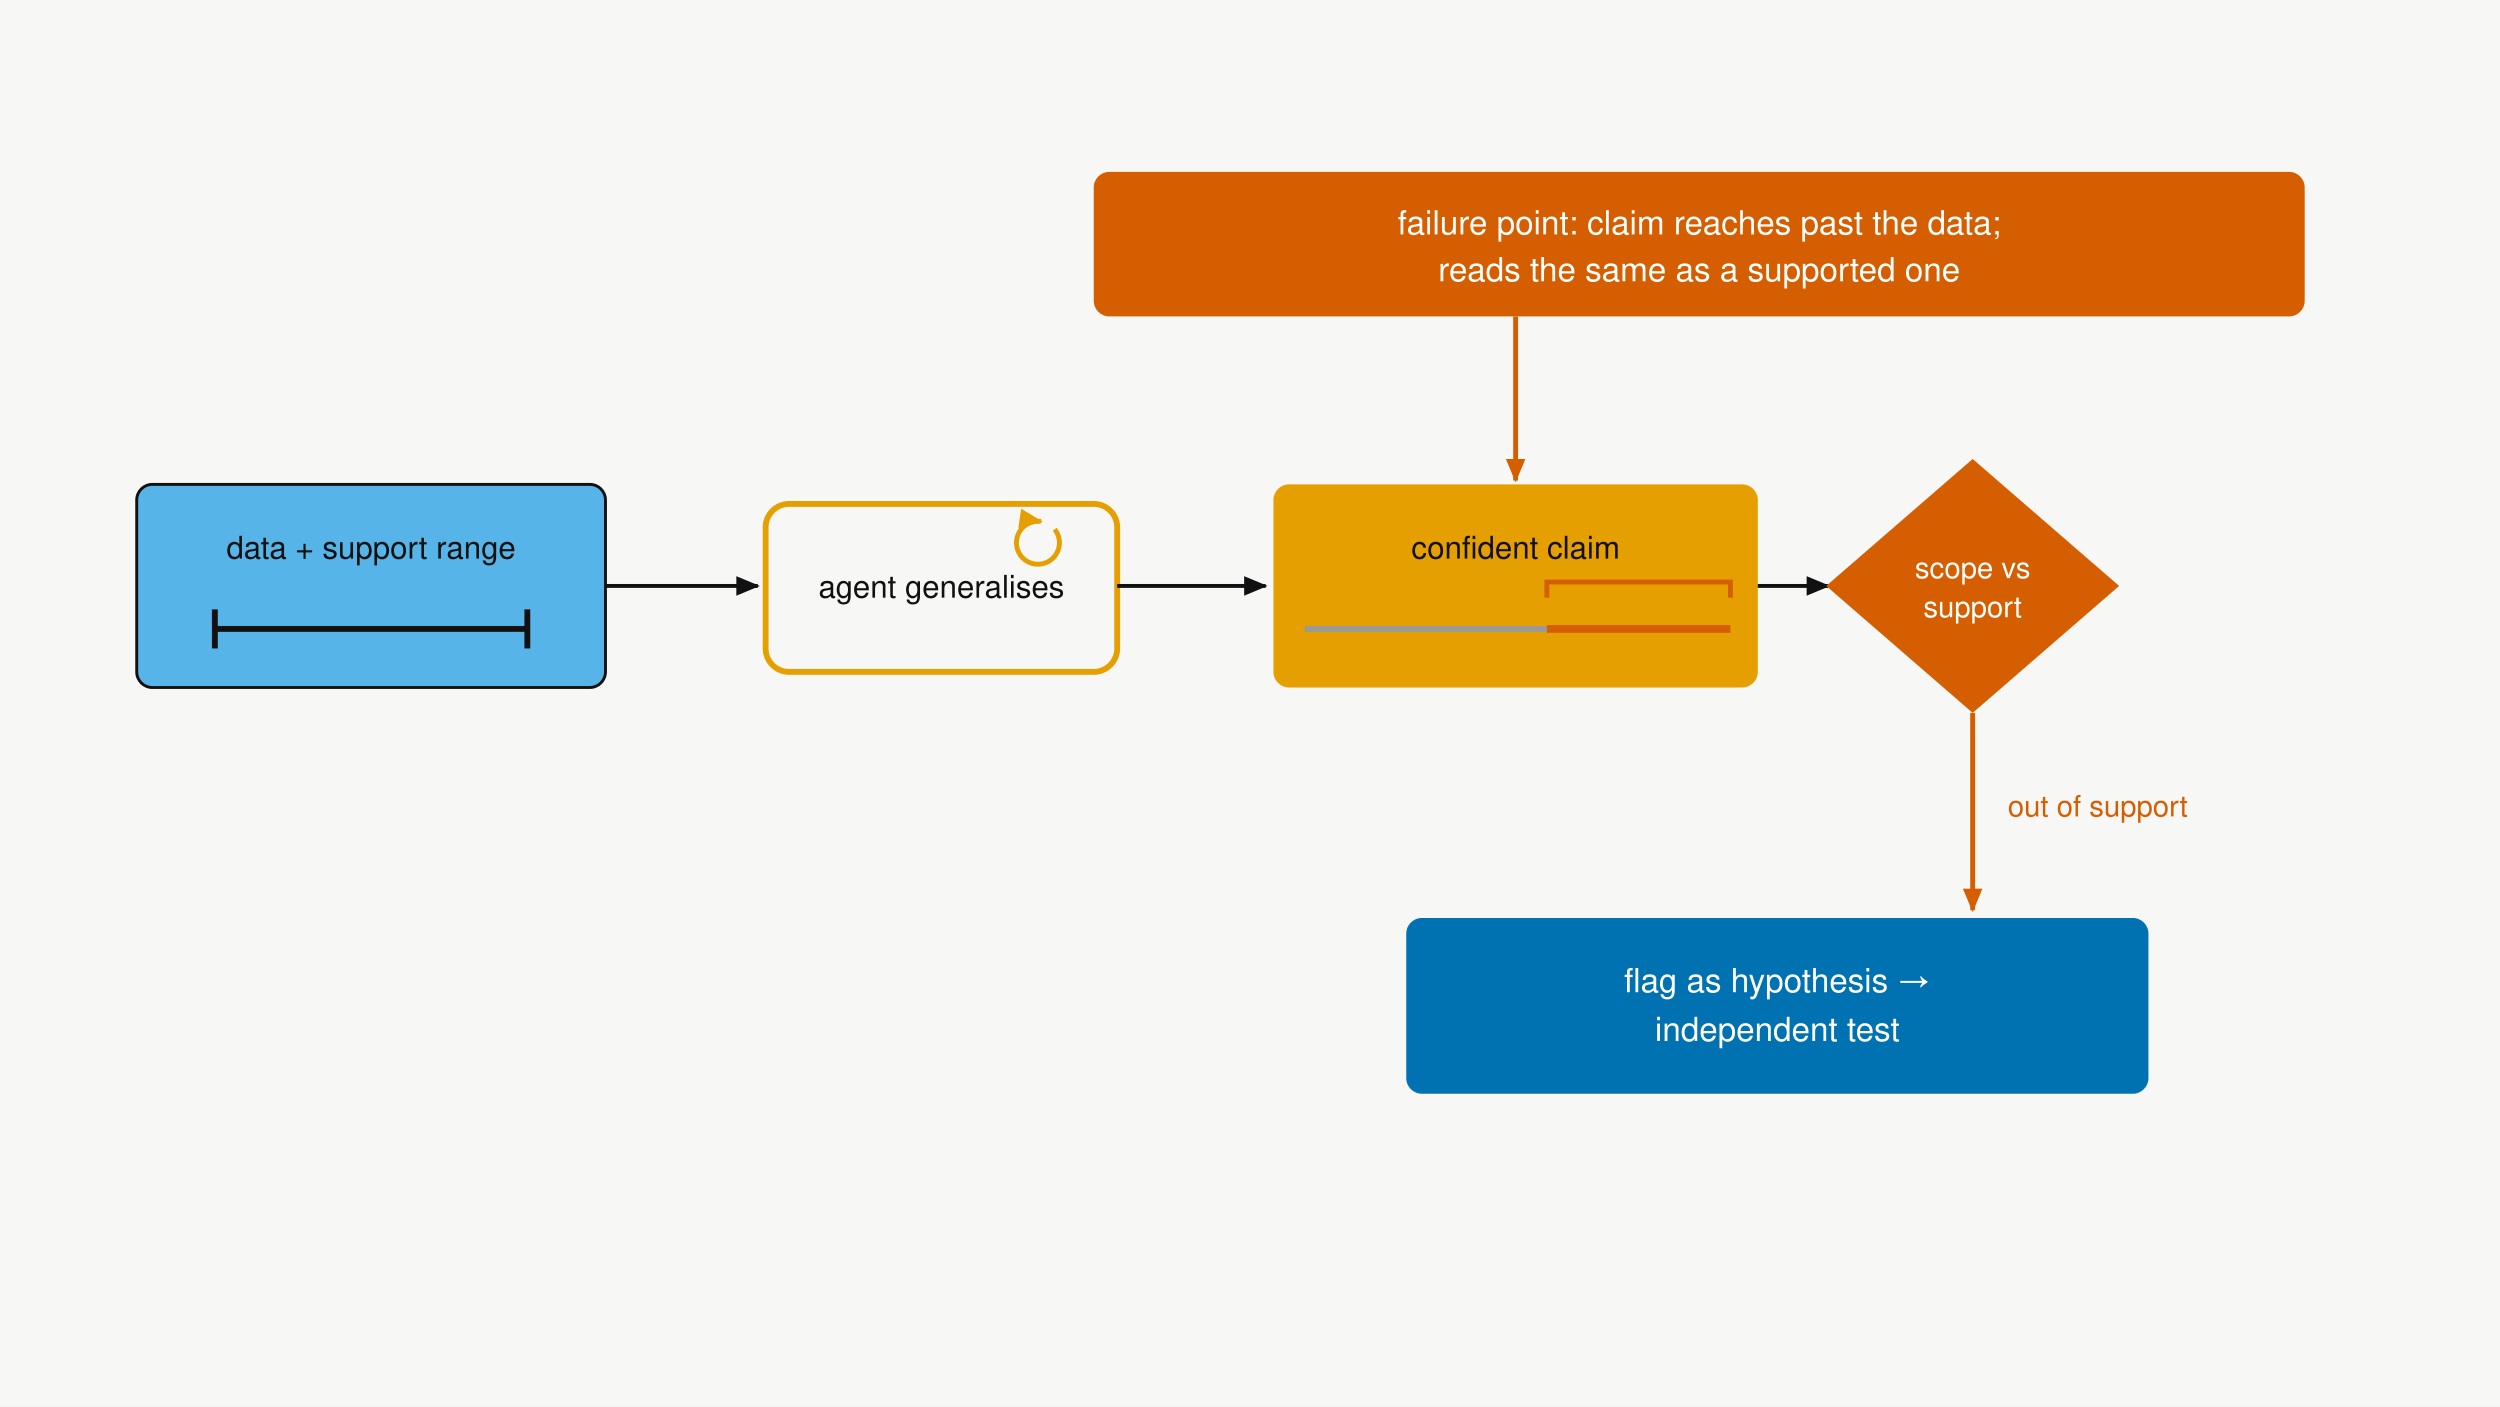
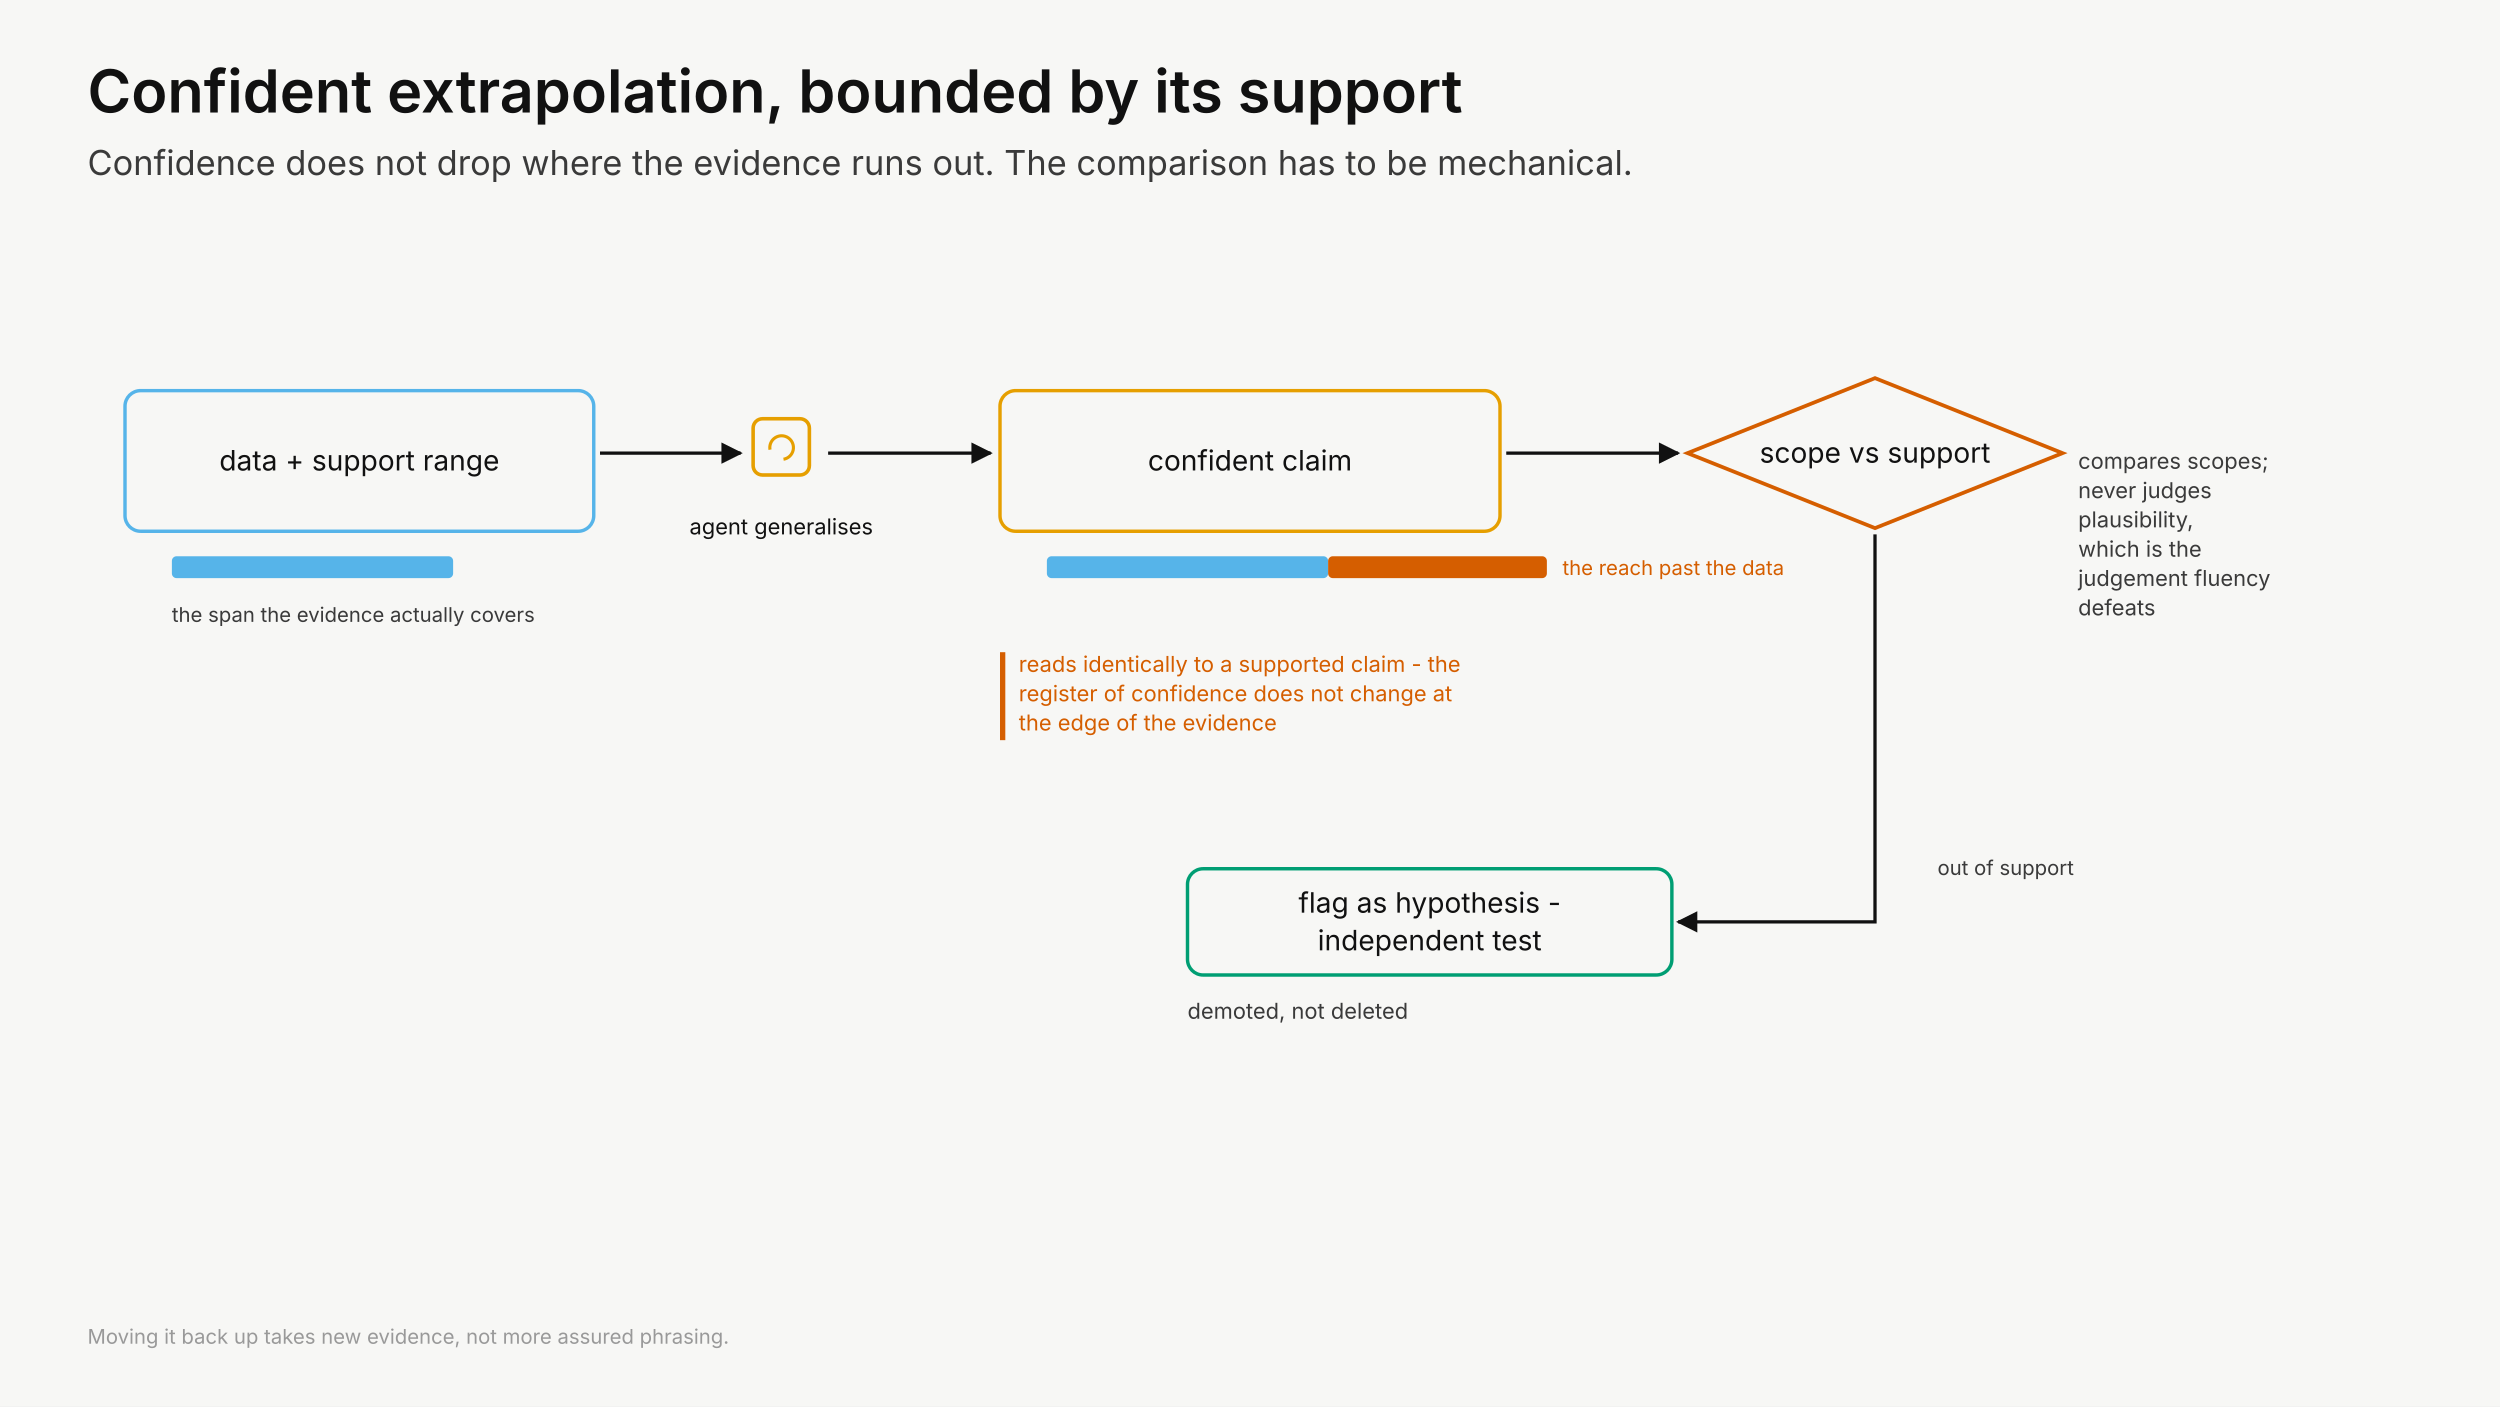
- <svg xmlns="http://www.w3.org/2000/svg" width="1280" height="720" viewBox="0 0 1280 720" font-family="Helvetica, Arial, sans-serif">
+ <svg xmlns="http://www.w3.org/2000/svg" width="1600" height="900" viewBox="0 0 1600 900" role="img">
  <defs>
-     <marker id="ah" markerWidth="12" markerHeight="10" refX="11" refY="5" orient="auto" markerUnits="userSpaceOnUse">
-       <path d="M0,0 L12,5 L0,10 Z" fill="#111111" />
-     </marker>
-     <marker id="ahR" markerWidth="12" markerHeight="10" refX="11" refY="5" orient="auto" markerUnits="userSpaceOnUse">
-       <path d="M0,0 L12,5 L0,10 Z" fill="#D55E00" />
-     </marker>
-     <marker id="ahO" markerWidth="12" markerHeight="10" refX="11" refY="5" orient="auto" markerUnits="userSpaceOnUse">
-       <path d="M0,0 L12,5 L0,10 Z" fill="#E69F00" />
+     <marker id="ah136" viewBox="0 0 10 10" refX="9" refY="5" markerWidth="6.5" markerHeight="6.5" orient="auto-start-reverse">
+       <path d="M0,0 L10,5 L0,10 z" fill="#111111" />
    </marker>
  </defs>
-   <rect width="1280" height="720" fill="#F7F7F5" />
-   <rect x="70" y="248" width="240" height="104" rx="8" fill="#56B4E9" stroke="#111111" stroke-width="1.5" />
-   <text x="190" y="286" font-size="16" fill="#111111" text-anchor="middle">data + support range</text>
-   <line x1="110" y1="322" x2="270" y2="322" stroke="#111111" stroke-width="3" />
-   <line x1="110" y1="312" x2="110" y2="332" stroke="#111111" stroke-width="3" />
-   <line x1="270" y1="312" x2="270" y2="332" stroke="#111111" stroke-width="3" />
-   <line x1="310" y1="300" x2="388" y2="300" stroke="#111111" stroke-width="2" marker-end="url(#ah)" />
-   <rect x="392" y="258" width="180" height="86" rx="12" fill="none" stroke="#E69F00" stroke-width="3" />
-   <path d="M540,271 a11,11 0 1 1 -7,-4" fill="none" stroke="#E69F00" stroke-width="2.5" marker-end="url(#ahO)" />
-   <text x="482" y="306" font-size="16" fill="#111111" text-anchor="middle">agent generalises</text>
-   <line x1="572" y1="300" x2="648" y2="300" stroke="#111111" stroke-width="2" marker-end="url(#ah)" />
-   <rect x="652" y="248" width="248" height="104" rx="8" fill="#E69F00" />
-   <text x="776" y="286" font-size="16" fill="#111111" text-anchor="middle">confident claim</text>
-   <line x1="668" y1="322" x2="792" y2="322" stroke="#999999" stroke-width="3" />
-   <line x1="792" y1="322" x2="886" y2="322" stroke="#D55E00" stroke-width="4" />
-   <path d="M792,306 L792,298 L886,298 L886,306" fill="none" stroke="#D55E00" stroke-width="2.5" />
-   <line x1="900" y1="300" x2="936" y2="300" stroke="#111111" stroke-width="2" marker-end="url(#ah)" />
-   <polygon points="1010,235 1085,300 1010,365 935,300" fill="#D55E00" />
-   <text x="1010" y="296" font-size="15" fill="#FFFFFF" text-anchor="middle">scope vs</text>
-   <text x="1010" y="316" font-size="15" fill="#FFFFFF" text-anchor="middle">support</text>
-   <line x1="1010" y1="365" x2="1010" y2="466" stroke="#D55E00" stroke-width="2.5" marker-end="url(#ahR)" />
-   <text x="1028" y="418" font-size="15" fill="#D55E00" text-anchor="start">out of support</text>
-   <rect x="720" y="470" width="380" height="90" rx="8" fill="#0072B2" />
-   <text x="910" y="508" font-size="17" fill="#FFFFFF" text-anchor="middle">flag as hypothesis →</text>
-   <text x="910" y="533" font-size="17" fill="#FFFFFF" text-anchor="middle">independent test</text>
-   <rect x="560" y="88" width="620" height="74" rx="8" fill="#D55E00" />
-   <text x="870" y="120" font-size="17" fill="#FFFFFF" text-anchor="middle">failure point: claim reaches past the data;</text>
-   <text x="870" y="144" font-size="17" fill="#FFFFFF" text-anchor="middle">reads the same as a supported one</text>
-   <line x1="776" y1="162" x2="776" y2="246" stroke="#D55E00" stroke-width="2.5" marker-end="url(#ahR)" />
+   <rect width="1600" height="900" fill="#F7F7F5" />
+   <text x="56.0" y="72.0" font-family="Inter, 'Helvetica Neue', Helvetica, Arial, sans-serif" font-size="38" fill="#111111" font-weight="600" text-anchor="start">Confident extrapolation, bounded by its support</text>
+   <text x="56.0" y="112.0" font-family="Inter, 'Helvetica Neue', Helvetica, Arial, sans-serif" font-size="22" fill="#3A3A3A" font-weight="400" text-anchor="start">Confidence does not drop where the evidence runs out. The comparison has to be mechanical.</text>
+   <rect x="80.0" y="250.0" width="300.0" height="90.0" rx="10" fill="none" stroke="#56B4E9" stroke-width="2.2" />
+   <text x="230.0" y="301.1" font-family="Inter, 'Helvetica Neue', Helvetica, Arial, sans-serif" font-size="18" fill="#111111" font-weight="400" text-anchor="middle">data + support range</text>
+   <rect x="110.0" y="356.0" width="180.0" height="14.0" rx="3" fill="#56B4E9" stroke="none" />
+   <text x="110.0" y="398.0" font-family="Inter, 'Helvetica Neue', Helvetica, Arial, sans-serif" font-size="13" fill="#3A3A3A" font-weight="400" text-anchor="start">the span the evidence actually covers</text>
+   <rect x="482.0" y="268.0" width="36.0" height="36.0" rx="6" fill="none" stroke="#E69F00" stroke-width="2.3" />
+   <path d="M492.8,287.8 a7.56,7.56 0 1 1 8.64,6.12" fill="none" stroke="#E69F00" stroke-width="2" />
+   <text x="500.0" y="342.0" font-family="Inter, 'Helvetica Neue', Helvetica, Arial, sans-serif" font-size="14" fill="#111111" font-weight="400" text-anchor="middle">agent generalises</text>
+   <line x1="384.0" y1="290.0" x2="474.0" y2="290.0" stroke="#111111" stroke-width="2.1" marker-end="url(#ah136)" />
+   <rect x="640.0" y="250.0" width="320.0" height="90.0" rx="10" fill="none" stroke="#E69F00" stroke-width="2.2" />
+   <text x="800.0" y="301.1" font-family="Inter, 'Helvetica Neue', Helvetica, Arial, sans-serif" font-size="18" fill="#111111" font-weight="400" text-anchor="middle">confident claim</text>
+   <line x1="530.0" y1="290.0" x2="634.0" y2="290.0" stroke="#111111" stroke-width="2.1" marker-end="url(#ah136)" />
+   <rect x="670.0" y="356.0" width="180.0" height="14.0" rx="3" fill="#56B4E9" stroke="none" />
+   <rect x="850.0" y="356.0" width="140.0" height="14.0" rx="3" fill="#D55E00" stroke="none" />
+   <text x="1000.0" y="368.0" font-family="Inter, 'Helvetica Neue', Helvetica, Arial, sans-serif" font-size="13" fill="#D55E00" font-weight="400" text-anchor="start">the reach past the data</text>
+   <rect x="640.0" y="417.4" width="3.4" height="56.3" fill="#D55E00" />
+   <text x="652.0" y="430.0" font-family="Inter, 'Helvetica Neue', Helvetica, Arial, sans-serif" font-size="14" fill="#D55E00" font-weight="400" text-anchor="start">reads identically to a supported claim - the</text>
+   <text x="652.0" y="448.8" font-family="Inter, 'Helvetica Neue', Helvetica, Arial, sans-serif" font-size="14" fill="#D55E00" font-weight="400" text-anchor="start">register of confidence does not change at</text>
+   <text x="652.0" y="467.5" font-family="Inter, 'Helvetica Neue', Helvetica, Arial, sans-serif" font-size="14" fill="#D55E00" font-weight="400" text-anchor="start">the edge of the evidence</text>
+   <polygon points="1200,242.0 1320.0,290 1200,338.0 1080.0,290" fill="none" stroke="#D55E00" stroke-width="2.4" />
+   <text x="1200.0" y="296.1" font-family="Inter, 'Helvetica Neue', Helvetica, Arial, sans-serif" font-size="18" fill="#111111" font-weight="400" text-anchor="middle">scope vs support</text>
+   <line x1="964.0" y1="290.0" x2="1074.0" y2="290.0" stroke="#111111" stroke-width="2.1" marker-end="url(#ah136)" />
+   <text x="1330.0" y="300.0" font-family="Inter, 'Helvetica Neue', Helvetica, Arial, sans-serif" font-size="14" fill="#3A3A3A" font-weight="400" text-anchor="start">compares scopes;</text>
+   <text x="1330.0" y="318.8" font-family="Inter, 'Helvetica Neue', Helvetica, Arial, sans-serif" font-size="14" fill="#3A3A3A" font-weight="400" text-anchor="start">never judges</text>
+   <text x="1330.0" y="337.5" font-family="Inter, 'Helvetica Neue', Helvetica, Arial, sans-serif" font-size="14" fill="#3A3A3A" font-weight="400" text-anchor="start">plausibility,</text>
+   <text x="1330.0" y="356.3" font-family="Inter, 'Helvetica Neue', Helvetica, Arial, sans-serif" font-size="14" fill="#3A3A3A" font-weight="400" text-anchor="start">which is the</text>
+   <text x="1330.0" y="375.0" font-family="Inter, 'Helvetica Neue', Helvetica, Arial, sans-serif" font-size="14" fill="#3A3A3A" font-weight="400" text-anchor="start">judgement fluency</text>
+   <text x="1330.0" y="393.8" font-family="Inter, 'Helvetica Neue', Helvetica, Arial, sans-serif" font-size="14" fill="#3A3A3A" font-weight="400" text-anchor="start">defeats</text>
+   <path d="M1200.0,342.0 L1200.0,590.0 L1074.0,590.0" fill="none" stroke="#111111" stroke-width="2.1" marker-end="url(#ah136)" />
+   <text x="1240.0" y="560.0" font-family="Inter, 'Helvetica Neue', Helvetica, Arial, sans-serif" font-size="13" fill="#3A3A3A" font-weight="400" text-anchor="start">out of support</text>
+   <rect x="760.0" y="556.0" width="310.0" height="68.0" rx="10" fill="none" stroke="#009E73" stroke-width="2.2" />
+   <text x="915.0" y="584.1" font-family="Inter, 'Helvetica Neue', Helvetica, Arial, sans-serif" font-size="18" fill="#111111" font-weight="400" text-anchor="middle">flag as hypothesis -</text>
+   <text x="915.0" y="608.2" font-family="Inter, 'Helvetica Neue', Helvetica, Arial, sans-serif" font-size="18" fill="#111111" font-weight="400" text-anchor="middle">independent test</text>
+   <text x="760.0" y="652.0" font-family="Inter, 'Helvetica Neue', Helvetica, Arial, sans-serif" font-size="14" fill="#3A3A3A" font-weight="400" text-anchor="start">demoted, not deleted</text>
+   <text x="56.0" y="860.0" font-family="Inter, 'Helvetica Neue', Helvetica, Arial, sans-serif" font-size="13" fill="#999999" font-weight="400" text-anchor="start">Moving it back up takes new evidence, not more assured phrasing.</text>
</svg>
